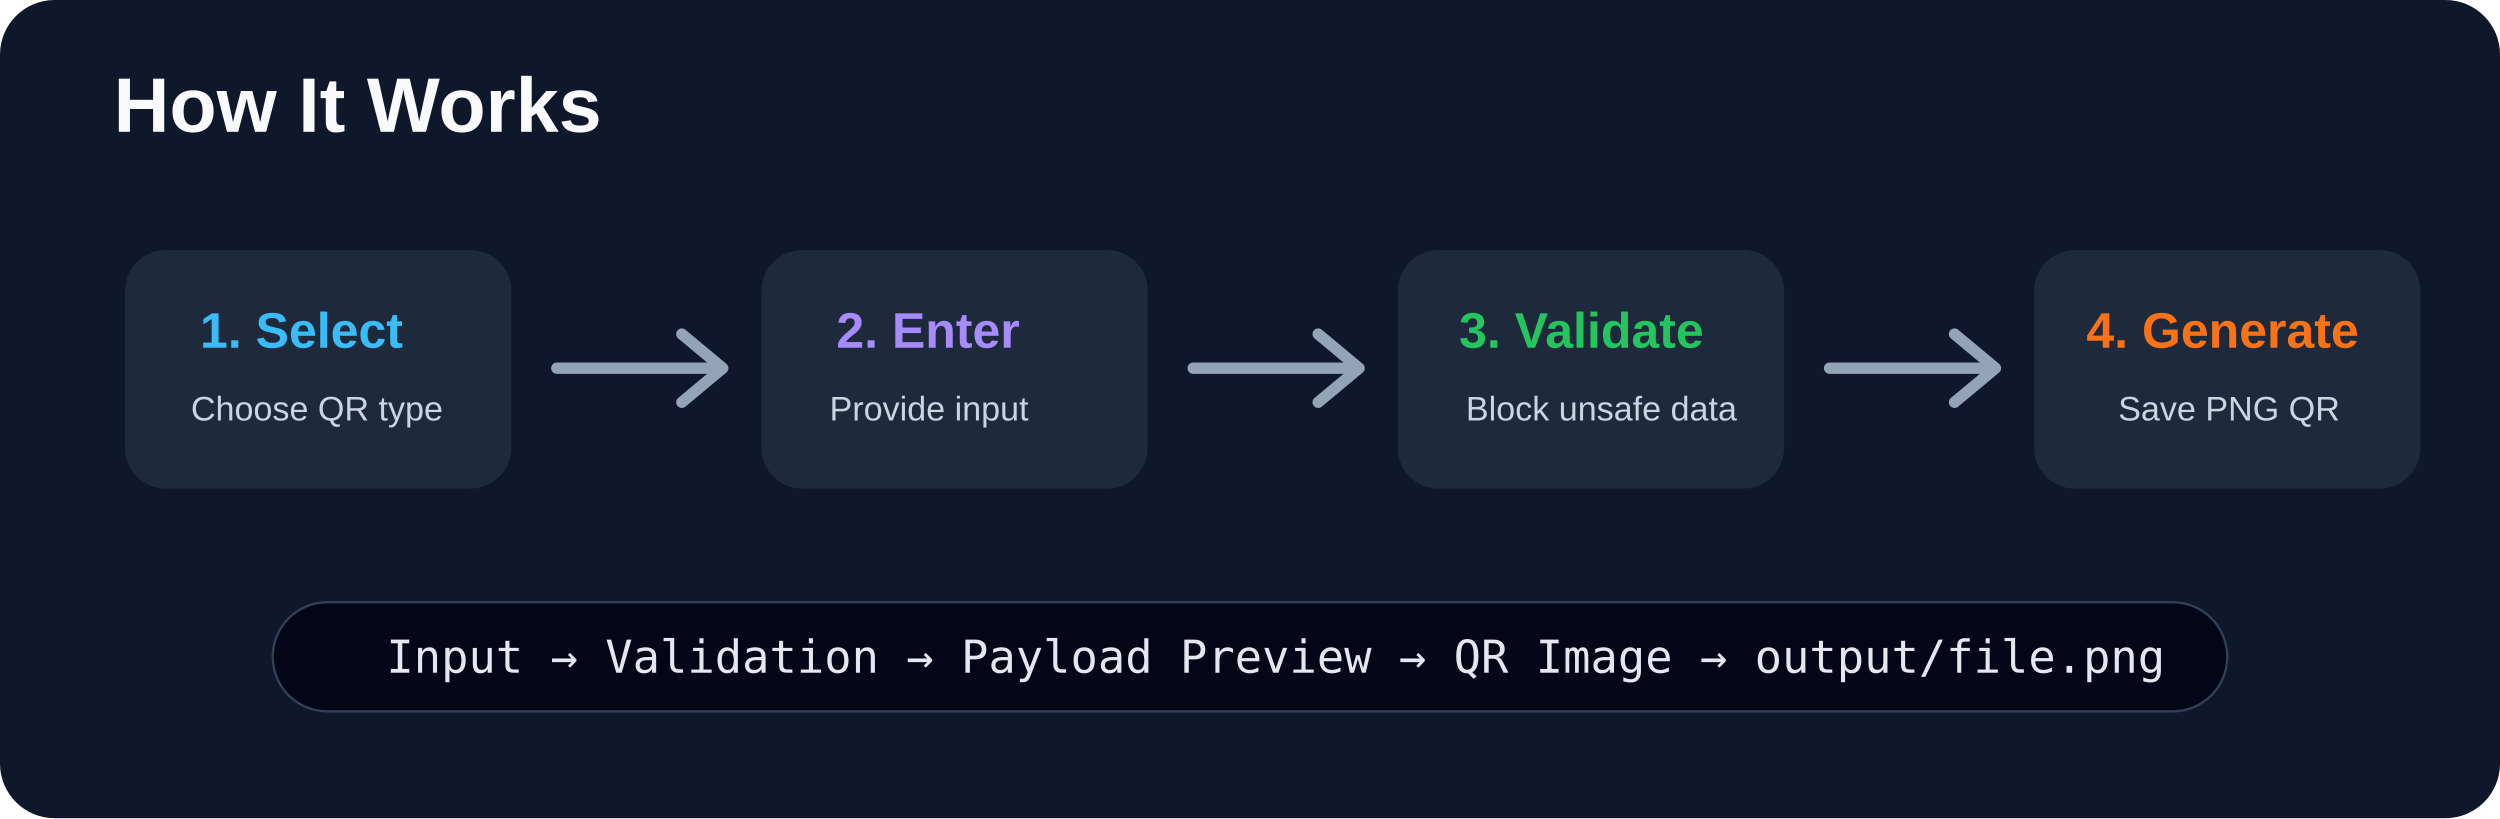
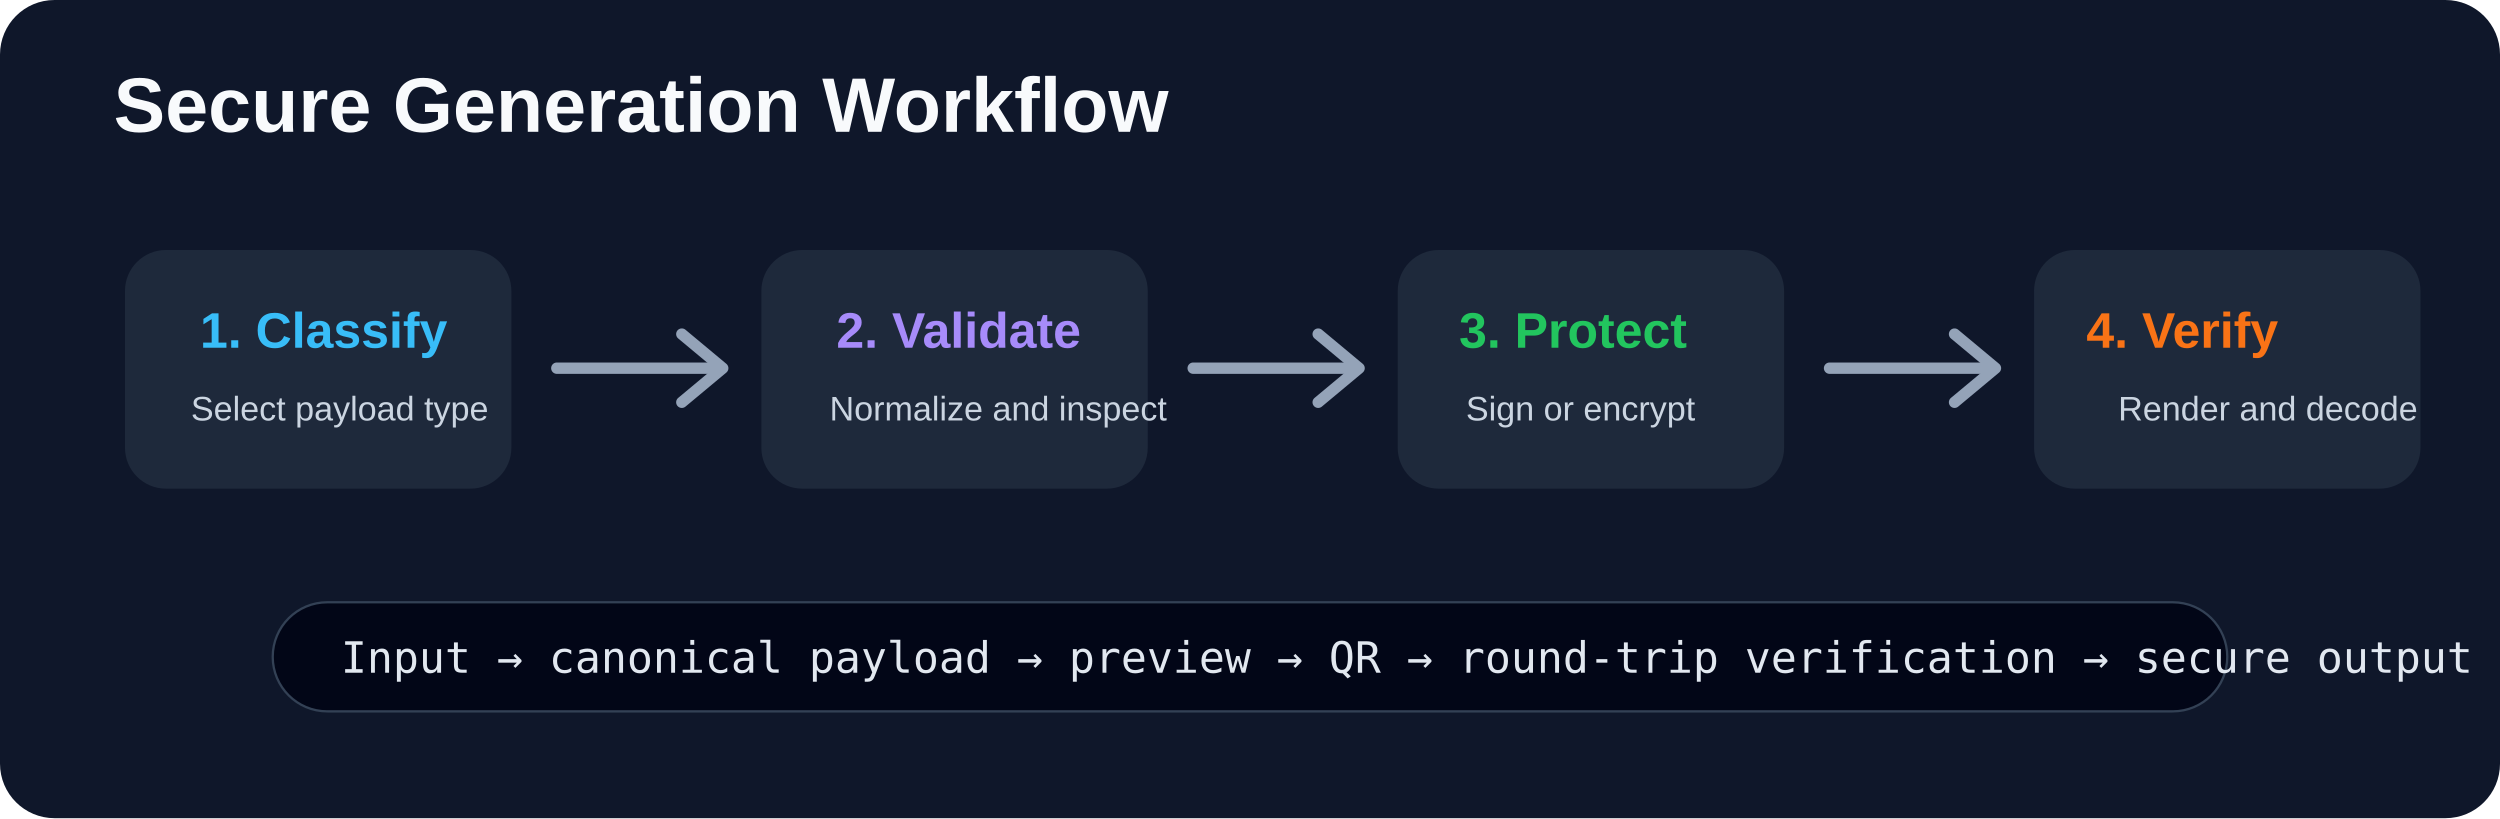
<svg xmlns="http://www.w3.org/2000/svg" width="1100" height="360" viewBox="0 0 1100 360" fill="none">
  <rect width="1100" height="360" rx="24" fill="#0F172A" />
-   <text x="50" y="58" fill="#F8FAFC" font-family="Segoe UI, Arial, sans-serif" font-size="34" font-weight="800">How It Works</text>
+   <text x="50" y="58" fill="#F8FAFC" font-family="Segoe UI, Arial, sans-serif" font-size="34" font-weight="800">Secure Generation Workflow</text>
  <rect x="55" y="110" width="170" height="105" rx="18" fill="#1E293B" />
-   <text x="88" y="153" fill="#38BDF8" font-family="Segoe UI, Arial, sans-serif" font-size="22" font-weight="700">1. Select</text>
-   <text x="84" y="185" fill="#CBD5E1" font-family="Segoe UI, Arial, sans-serif" font-size="15">Choose QR type</text>
+   <text x="88" y="153" fill="#38BDF8" font-family="Segoe UI, Arial, sans-serif" font-size="22" font-weight="700">1. Classify</text>
+   <text x="84" y="185" fill="#CBD5E1" font-family="Segoe UI, Arial, sans-serif" font-size="15">Select payload type</text>
  <path d="M245 162H315" stroke="#94A3B8" stroke-width="5" stroke-linecap="round" />
  <path d="M300 147L318 162L300 177" stroke="#94A3B8" stroke-width="5" stroke-linecap="round" stroke-linejoin="round" />
  <rect x="335" y="110" width="170" height="105" rx="18" fill="#1E293B" />
-   <text x="368" y="153" fill="#A78BFA" font-family="Segoe UI, Arial, sans-serif" font-size="22" font-weight="700">2. Enter</text>
-   <text x="365" y="185" fill="#CBD5E1" font-family="Segoe UI, Arial, sans-serif" font-size="15">Provide input</text>
+   <text x="368" y="153" fill="#A78BFA" font-family="Segoe UI, Arial, sans-serif" font-size="22" font-weight="700">2. Validate</text>
+   <text x="365" y="185" fill="#CBD5E1" font-family="Segoe UI, Arial, sans-serif" font-size="15">Normalize and inspect</text>
  <path d="M525 162H595" stroke="#94A3B8" stroke-width="5" stroke-linecap="round" />
  <path d="M580 147L598 162L580 177" stroke="#94A3B8" stroke-width="5" stroke-linecap="round" stroke-linejoin="round" />
  <rect x="615" y="110" width="170" height="105" rx="18" fill="#1E293B" />
-   <text x="642" y="153" fill="#22C55E" font-family="Segoe UI, Arial, sans-serif" font-size="22" font-weight="700">3. Validate</text>
-   <text x="645" y="185" fill="#CBD5E1" font-family="Segoe UI, Arial, sans-serif" font-size="15">Block unsafe data</text>
+   <text x="642" y="153" fill="#22C55E" font-family="Segoe UI, Arial, sans-serif" font-size="22" font-weight="700">3. Protect</text>
+   <text x="645" y="185" fill="#CBD5E1" font-family="Segoe UI, Arial, sans-serif" font-size="15">Sign or encrypt</text>
  <path d="M805 162H875" stroke="#94A3B8" stroke-width="5" stroke-linecap="round" />
  <path d="M860 147L878 162L860 177" stroke="#94A3B8" stroke-width="5" stroke-linecap="round" stroke-linejoin="round" />
  <rect x="895" y="110" width="170" height="105" rx="18" fill="#1E293B" />
-   <text x="918" y="153" fill="#F97316" font-family="Segoe UI, Arial, sans-serif" font-size="22" font-weight="700">4. Generate</text>
-   <text x="932" y="185" fill="#CBD5E1" font-family="Segoe UI, Arial, sans-serif" font-size="15">Save PNG QR</text>
+   <text x="918" y="153" fill="#F97316" font-family="Segoe UI, Arial, sans-serif" font-size="22" font-weight="700">4. Verify</text>
+   <text x="932" y="185" fill="#CBD5E1" font-family="Segoe UI, Arial, sans-serif" font-size="15">Render and decode</text>
  <rect x="120" y="265" width="860" height="48" rx="24" fill="#020617" stroke="#334155" />
-   <text x="170" y="296" fill="#E2E8F0" font-family="Consolas, monospace" font-size="20">Input → Validation → Payload Preview → QR Image → output/file.png</text>
+   <text x="150" y="296" fill="#E2E8F0" font-family="Consolas, monospace" font-size="19">Input → canonical payload → preview → QR → round-trip verification → secure output</text>
</svg>
